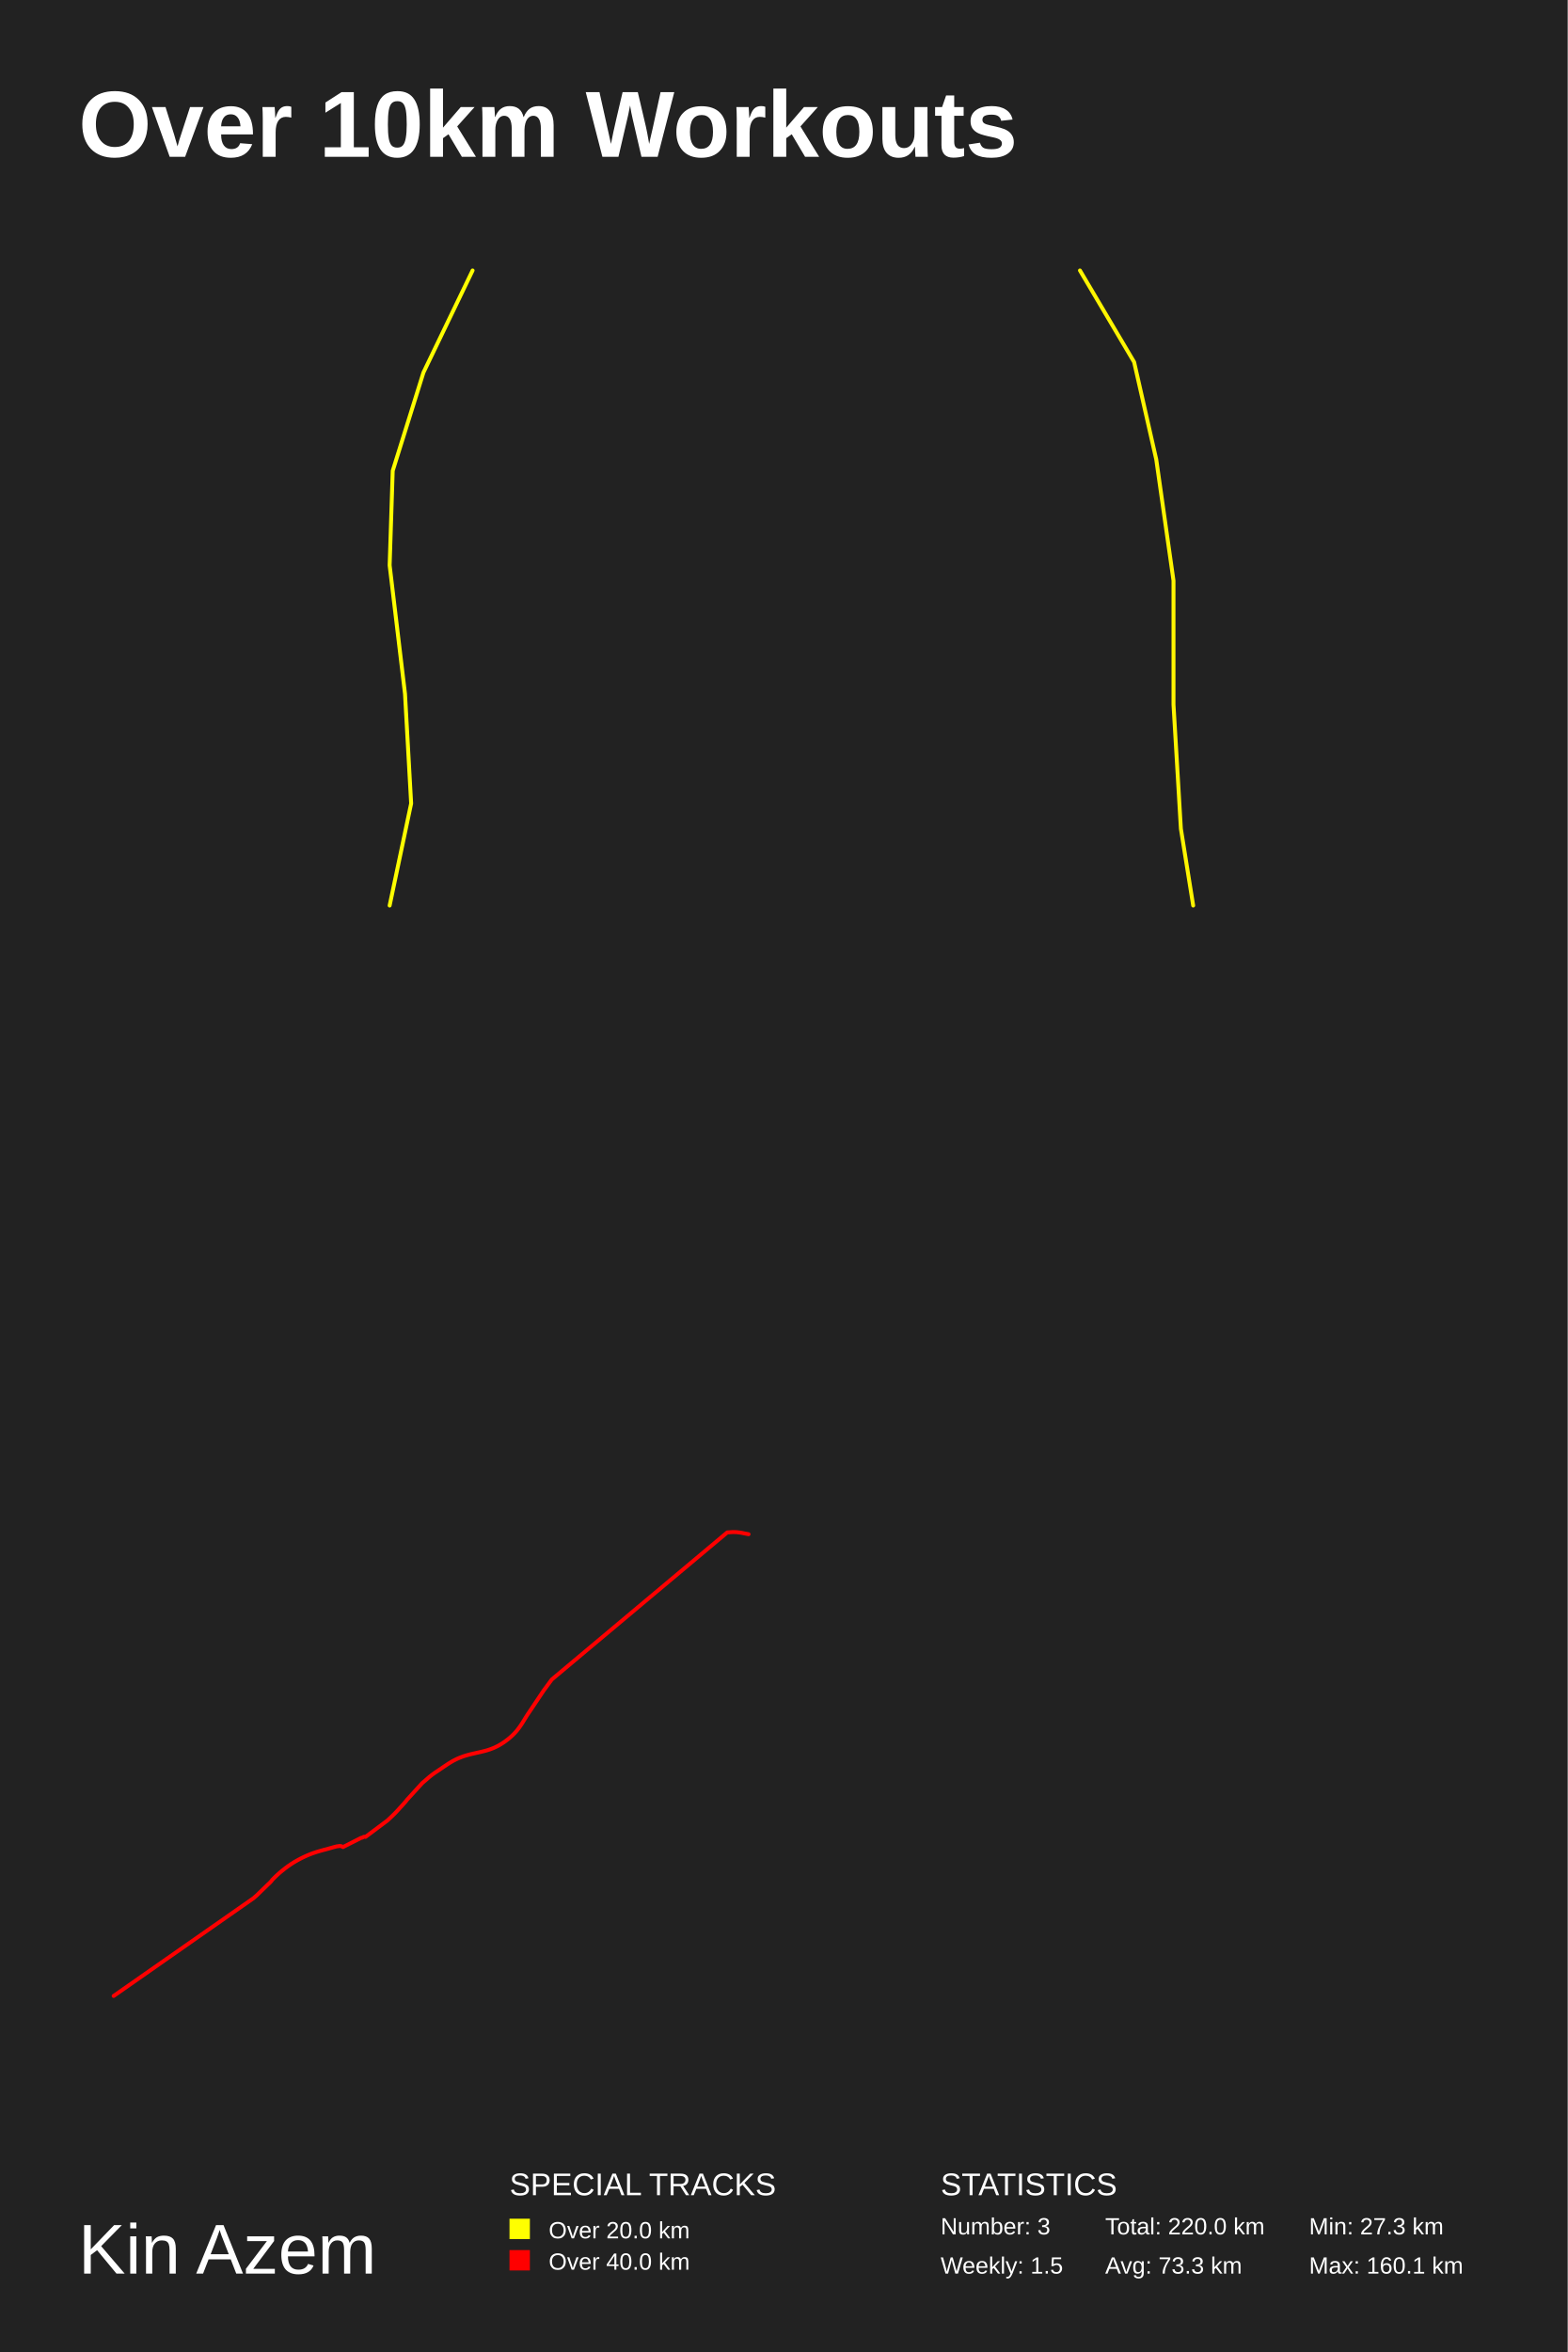
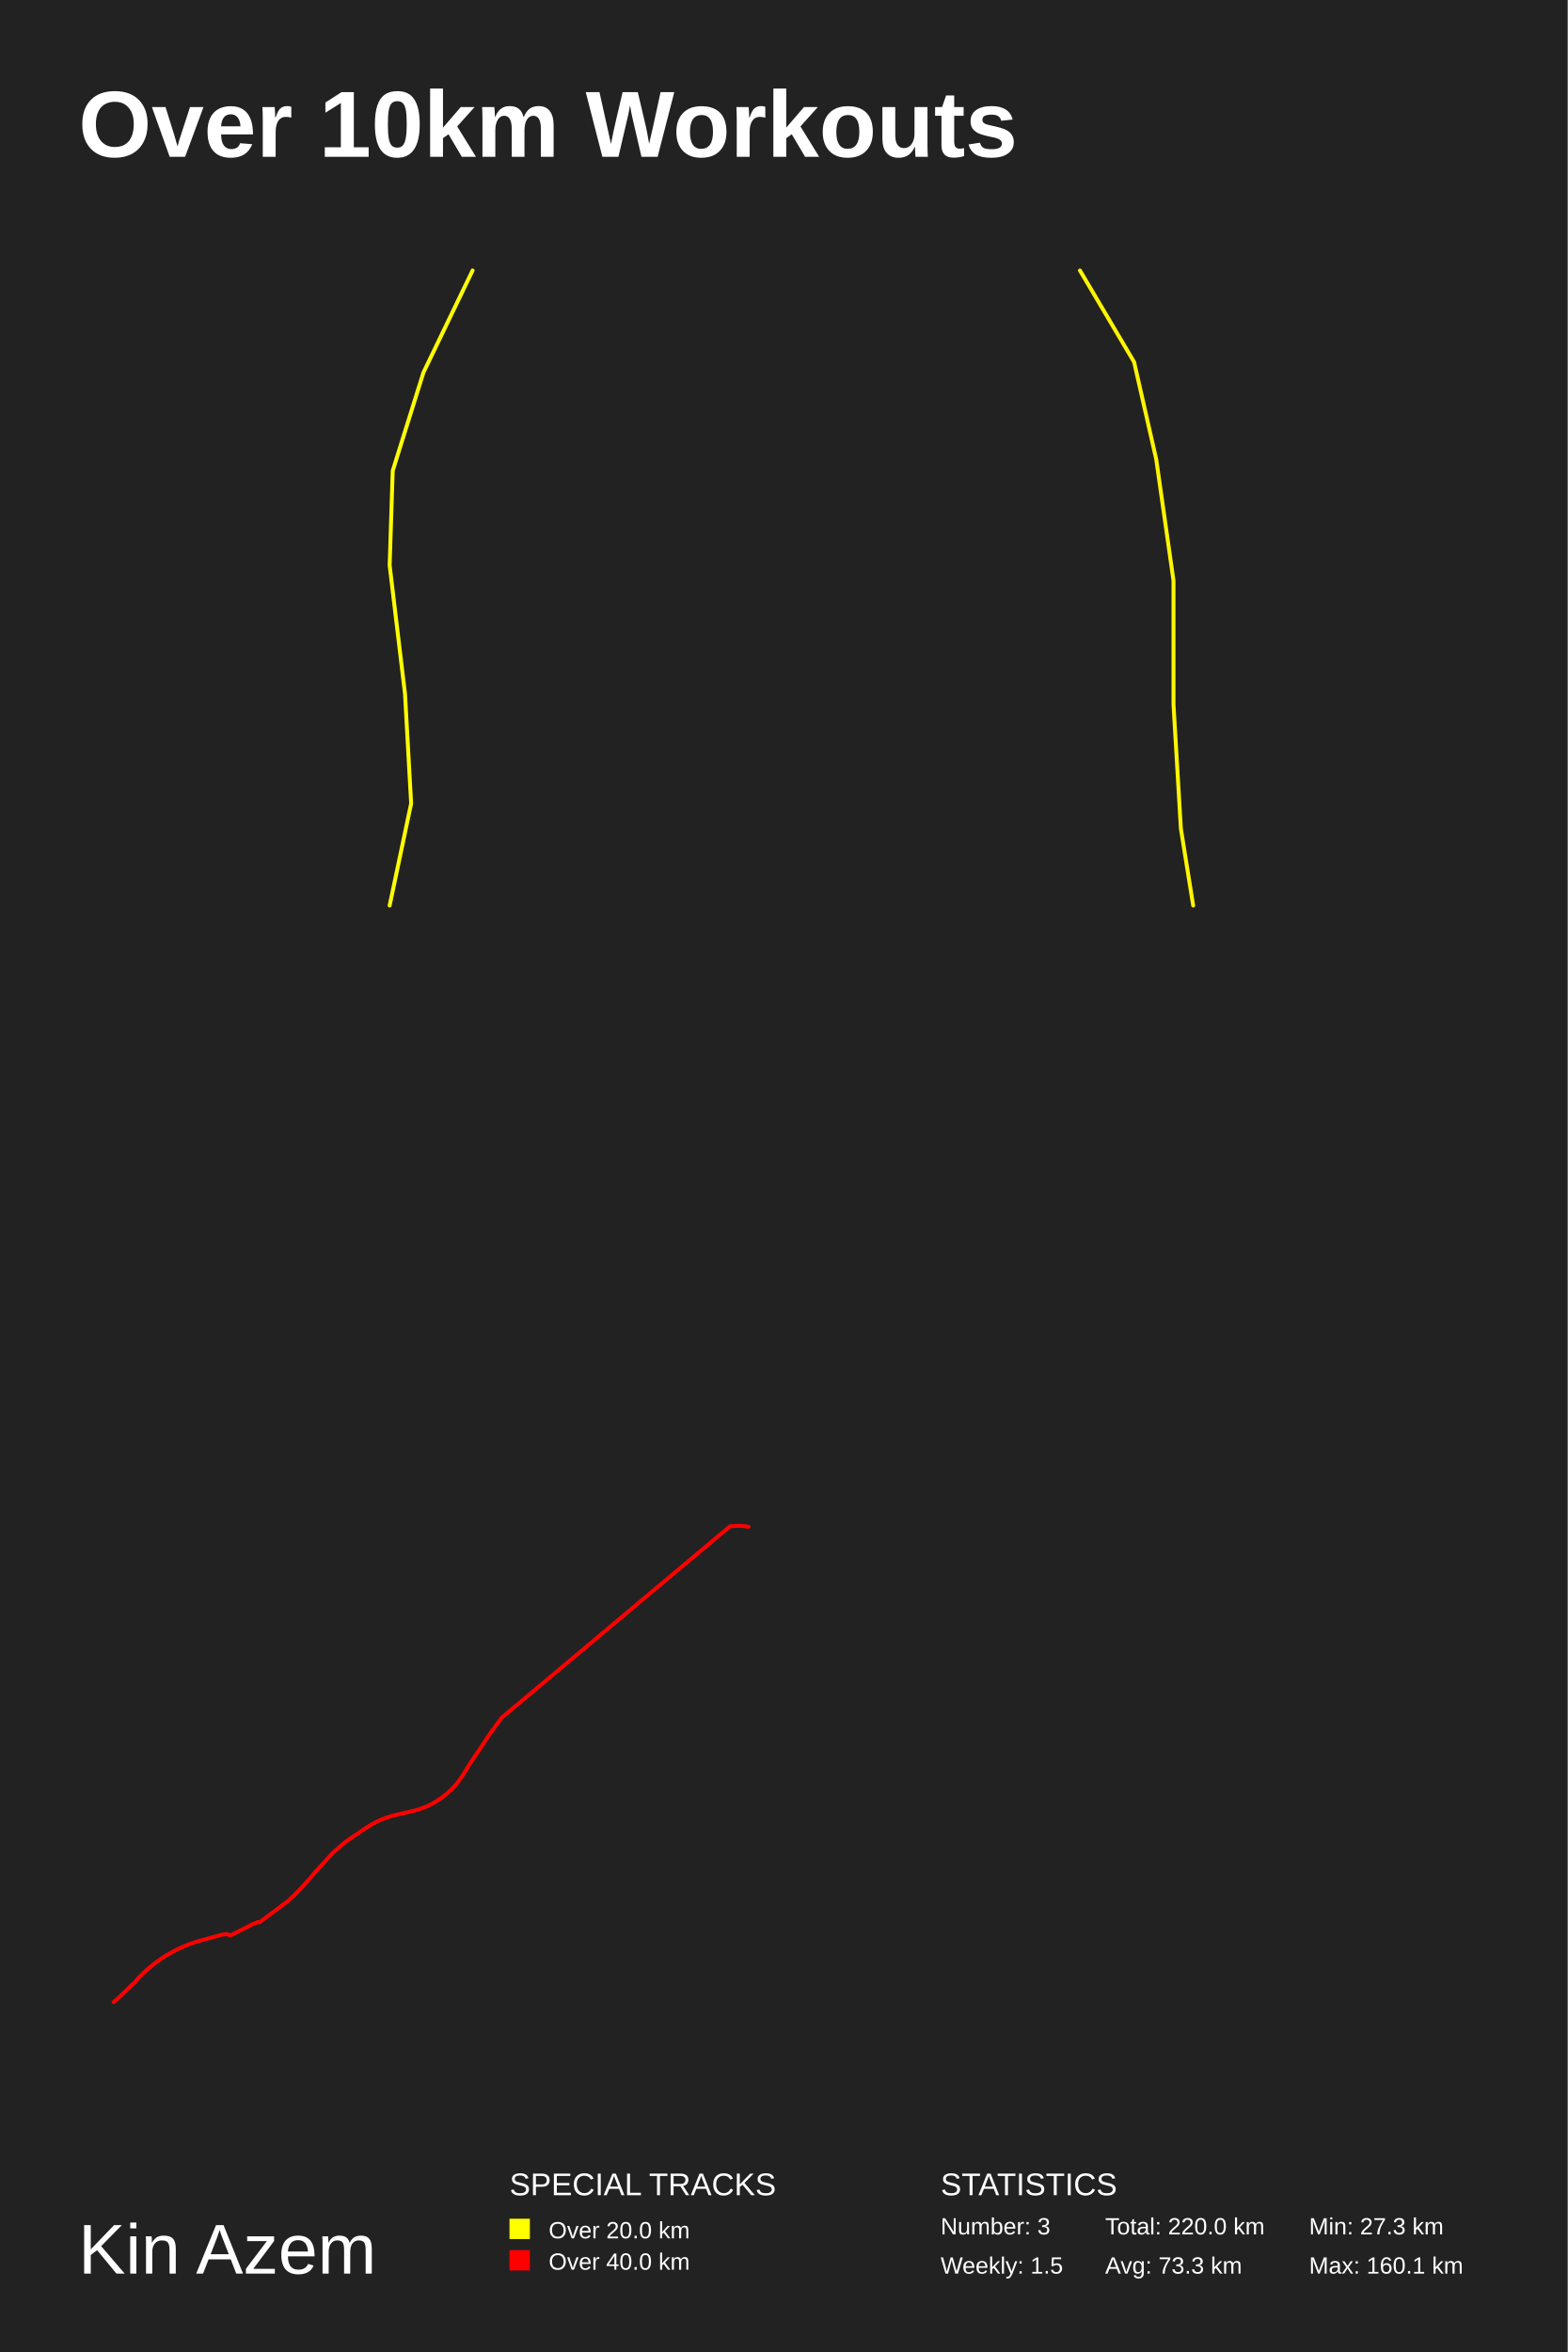
<svg xmlns="http://www.w3.org/2000/svg" baseProfile="full" height="300mm" version="1.1" viewBox="0,0,200,300" width="200mm">
  <defs />
  <rect fill="#222222" height="300" width="200" x="0" y="0" />
  <text fill="#FFFFFF" style="font-size:12px; font-family:Arial; font-weight:bold;" x="10" y="20">Over 10km Workouts</text>
  <text fill="#FFFFFF" style="font-size:9px; font-family:Arial" x="10" y="290">Kin Azem</text>
  <text fill="#FFFFFF" style="font-size:4px; font-family:Arial" x="65" y="280">SPECIAL TRACKS</text>
  <rect fill="yellow" height="2.6" width="2.6" x="65" y="283" />
  <text fill="#FFFFFF" style="font-size:3px; font-family:Arial" x="70" y="285.5">Over 20.0 km</text>
  <rect fill="red" height="2.6" width="2.6" x="65" y="287" />
  <text fill="#FFFFFF" style="font-size:3px; font-family:Arial" x="70" y="289.5">Over 40.0 km</text>
  <text fill="#FFFFFF" style="font-size:4px; font-family:Arial" x="120" y="280">STATISTICS</text>
  <text fill="#FFFFFF" style="font-size:3px; font-family:Arial" x="120" y="285">Number: 3</text>
  <text fill="#FFFFFF" style="font-size:3px; font-family:Arial" x="120" y="290">Weekly: 1.5</text>
  <text fill="#FFFFFF" style="font-size:3px; font-family:Arial" x="141" y="285">Total: 220.0 km</text>
  <text fill="#FFFFFF" style="font-size:3px; font-family:Arial" x="141" y="290">Avg: 73.3 km</text>
  <text fill="#FFFFFF" style="font-size:3px; font-family:Arial" x="167" y="285">Min: 27.3 km</text>
  <text fill="#FFFFFF" style="font-size:3px; font-family:Arial" x="167" y="290">Max: 160.1 km</text>
  <polyline fill="none" opacity="1" points="60.291,34.5 54.02,47.518 50.101,60.054 49.709,72.107 51.669,88.5 52.453,102.482 49.709,115.5" stroke="#ffff00" stroke-dasharray="none" stroke-linecap="round" stroke-linejoin="round" stroke-width="0.5" />
  <polyline fill="none" opacity="1" points="152.223,115.5 150.653,105.705 149.711,89.882 149.711,74.058 147.512,58.612 144.686,46.179 137.777,34.5" stroke="#fff500" stroke-dasharray="none" stroke-linecap="round" stroke-linejoin="round" stroke-width="0.5" />
-   <polyline fill="none" opacity="1" points="95.5,195.689 94.949,195.585 94.597,195.511 94.456,195.49 94.374,195.475 94.198,195.456 94.022,195.433 93.94,195.425 93.569,195.415 93.385,195.422 92.868,195.459 92.779,195.462 92.779,195.462 70.392,214.226 69.93,214.853 69.589,215.318 69.361,215.626 67.439,218.498 67.328,218.657 67.124,218.978 66.625,219.79 66.415,220.106 66.189,220.422 65.955,220.725 65.829,220.871 65.699,221.018 65.564,221.156 65.43,221.292 65.148,221.555 65.002,221.681 64.707,221.918 64.404,222.145 64.247,222.252 63.928,222.459 63.764,222.555 63.599,222.652 63.429,222.738 63.26,222.822 63.091,222.903 62.917,222.976 62.744,223.046 62.568,223.111 62.214,223.231 61.85,223.333 61.294,223.469 60.173,223.722 59.988,223.767 59.617,223.868 59.25,223.978 59.07,224.038 58.712,224.174 58.537,224.244 58.363,224.32 58.192,224.401 57.851,224.576 57.684,224.667 57.356,224.863 57.196,224.965 56.723,225.278 55.939,225.813 55.469,226.126 55.163,226.346 55.015,226.458 54.87,226.575 54.727,226.693 54.184,227.165 53.867,227.434 51.915,229.574 51.821,229.702 51.704,229.846 51.322,230.274 50.68,230.978 50.418,231.257 50.14,231.534 49.999,231.67 49.435,232.199 46.631,234.297 46.432,234.274 46.221,234.391 46.061,234.425 43.757,235.594 43.559,235.49 43.353,235.451 43.166,235.482 42.973,235.505 42.602,235.599 41.507,235.91 41.322,235.952 40.773,236.105 40.409,236.215 40.229,236.272 39.873,236.395 39.519,236.528 39.17,236.674 38.829,236.828 38.493,236.99 38.156,237.165 37.827,237.347 37.503,237.535 37.189,237.733 36.874,237.945 36.718,238.054 36.416,238.279 35.978,238.626 35.692,238.863 35.551,238.988 35.275,239.241 35.141,239.369 34.743,239.763 34.633,239.914 34.505,240.06 34.375,240.191 34.238,240.316 32.758,241.751 32.329,242.124 14.5,254.585" stroke="red" stroke-dasharray="none" stroke-linecap="round" stroke-linejoin="round" stroke-width="0.5" />
+   <polyline fill="none" opacity="1" points="95.5,194.746 95.317,194.719 95.209,194.698 94.981,194.675 94.752,194.644 94.645,194.634 94.162,194.62 93.922,194.63 93.251,194.678 93.135,194.681 93.135,194.681 64.013,219.09 63.412,219.905 62.969,220.51 62.673,220.911 60.172,224.647 60.028,224.855 59.763,225.272 59.114,226.329 58.84,226.74 58.546,227.15 58.242,227.544 58.078,227.735 57.908,227.925 57.733,228.105 57.559,228.281 57.192,228.624 57.002,228.787 56.619,229.096 56.224,229.392 56.02,229.531 55.605,229.799 55.391,229.925 55.176,230.051 54.956,230.163 54.736,230.271 54.516,230.377 54.29,230.472 54.064,230.563 53.836,230.648 53.376,230.805 52.902,230.937 52.179,231.114 50.72,231.443 50.48,231.501 49.997,231.633 49.52,231.776 49.286,231.854 48.82,232.03 48.592,232.122 48.366,232.221 48.143,232.326 47.7,232.553 47.483,232.672 47.056,232.927 46.848,233.059 46.232,233.467 45.213,234.163 44.601,234.57 44.203,234.856 44.011,235.002 43.822,235.154 43.636,235.307 42.93,235.922 42.518,236.271 39.978,239.055 39.856,239.222 39.704,239.408 39.207,239.965 38.372,240.882 38.03,241.245 37.669,241.605 37.486,241.781 36.752,242.47 33.105,245.199 32.846,245.169 32.572,245.321 32.363,245.366 29.366,246.886 29.109,246.75 28.841,246.699 28.598,246.74 28.347,246.771 27.864,246.893 26.439,247.297 26.199,247.351 25.485,247.551 25.011,247.694 24.776,247.768 24.313,247.928 23.853,248.101 23.399,248.291 22.956,248.491 22.518,248.702 22.081,248.929 21.652,249.167 21.231,249.411 20.822,249.669 20.413,249.944 20.21,250.086 19.817,250.378 19.247,250.83 18.875,251.138 18.691,251.301 18.333,251.63 18.158,251.797 17.641,252.309 17.497,252.506 17.331,252.696 17.162,252.866 16.984,253.028 15.059,254.895 14.5,255.38" stroke="red" stroke-dasharray="none" stroke-linecap="round" stroke-linejoin="round" stroke-width="0.5" />
</svg>
